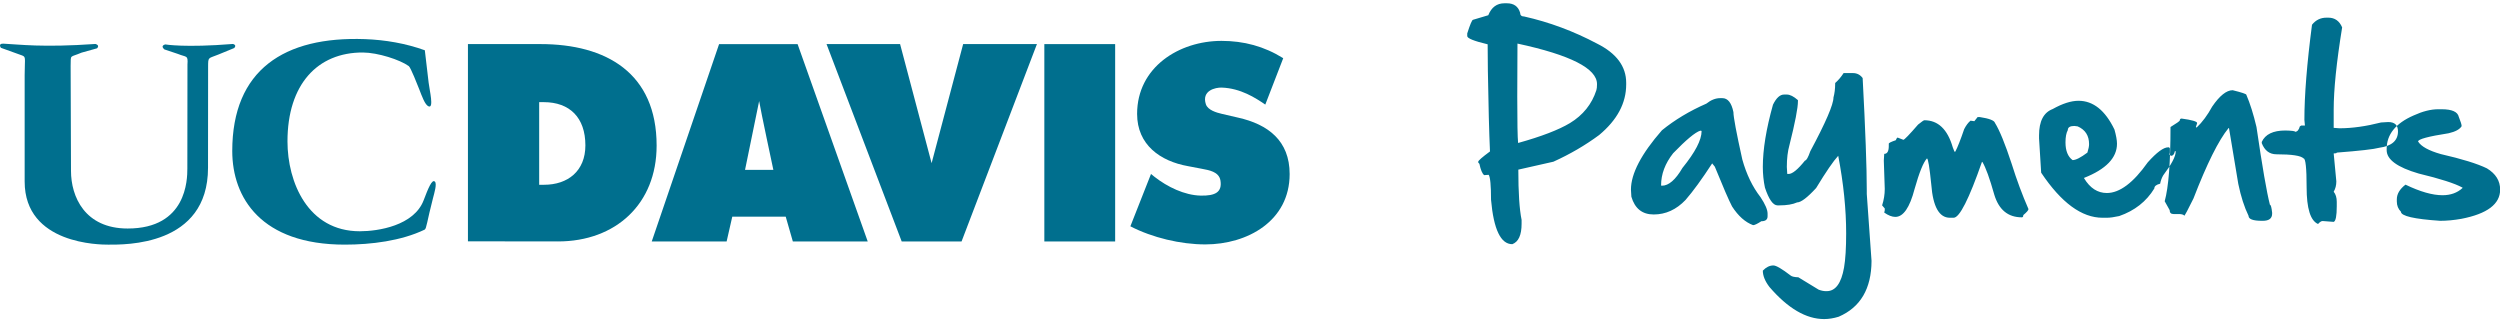
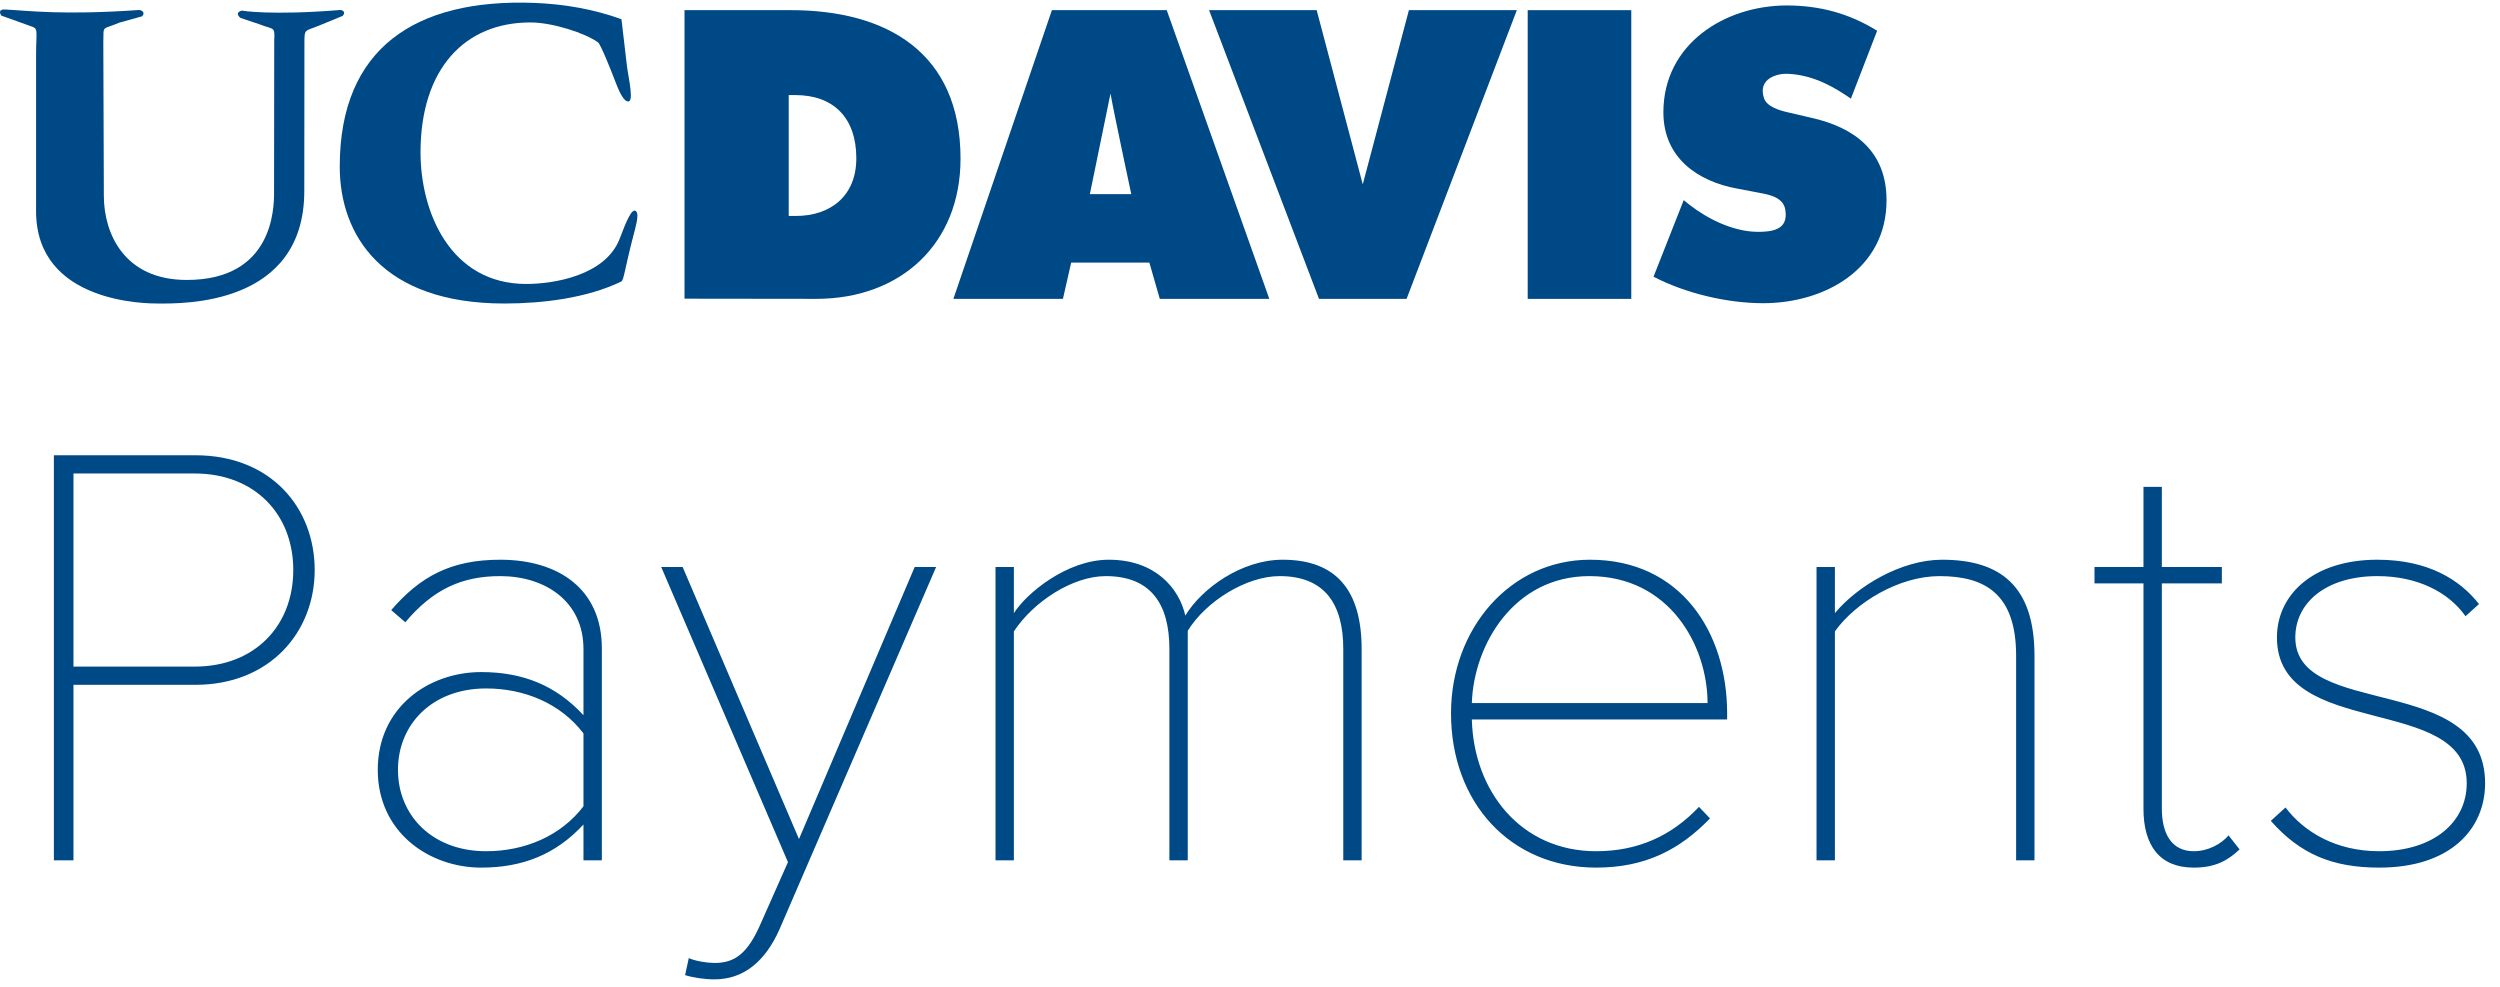
- <svg xmlns="http://www.w3.org/2000/svg" width="246px" height="32px" viewBox="0 0 246 32" version="1.1">
+ <svg xmlns="http://www.w3.org/2000/svg" width="152px" height="60px" viewBox="0 0 152 60" version="1.1">
  <defs />
  <g id="Page-1" stroke="none" stroke-width="1" fill="none" fill-rule="evenodd">
-     <g id="logocolor" transform="translate(-100, -41)" fill="#006F8E">
-       <g id="header" transform="translate(100, 29)">
-         <g id="logo" transform="translate(0, 11.656)">
-           <g id="logocolor">
-             <path d="M74.7,10.288 L74.7,10.288 C74.829,11.116 76.098,17.058 76.098,17.058 L73.312,17.058 L74.7,10.288 Z M64.132,24.104 L71.5,24.104 L72.056,21.664 L77.315,21.664 L78.016,24.104 L85.384,24.104 L78.483,4.684 L70.759,4.684 L64.132,24.104 Z" id="Shape" fill-rule="nonzero" />
-             <path d="M46.045,4.682 L53.182,4.682 C59.663,4.682 64.612,7.535 64.612,14.671 C64.612,20.421 60.576,24.101 54.91,24.101 L46.045,24.09 L46.045,4.682 Z M53.055,18.526 L53.532,18.526 C55.871,18.526 57.602,17.182 57.602,14.648 C57.602,11.919 56.066,10.395 53.498,10.395 L53.055,10.395 L53.055,18.526 Z" id="Shape" fill-rule="nonzero" />
-             <path d="M41.803,5.291 L42.178,8.479 C42.268,9.236 42.719,11.049 42.164,10.806 C41.814,10.655 41.527,9.834 41.243,9.103 C41.098,8.733 40.408,6.98 40.226,6.849 C39.357,6.222 37.18,5.517 35.707,5.51 C31.239,5.494 28.288,8.653 28.288,14.256 C28.288,18.274 30.295,23.1 35.403,23.1 C37.232,23.1 40.734,22.544 41.687,20.05 C42.117,18.922 42.512,17.916 42.799,18.223 C43.009,18.443 42.735,19.349 42.608,19.836 C42.007,22.15 41.973,22.85 41.784,22.941 C39.476,24.05 36.517,24.416 33.927,24.416 C25.698,24.416 22.854,19.81 22.854,15.205 C22.854,7.215 27.97,3.906 35.907,4.194 C37.912,4.267 39.921,4.612 41.803,5.291" id="Shape" fill-rule="nonzero" />
-             <path d="M17.492,5.646 L16.174,5.205 C15.729,4.822 16.269,4.715 16.269,4.715 C16.269,4.715 18.172,5.054 22.918,4.67 C22.918,4.67 23.335,4.748 23.049,5.07 L21.491,5.71 C20.478,6.133 20.478,5.889 20.478,6.955 L20.469,16.851 C20.469,24.591 12.259,24.417 10.66,24.417 C9.898,24.417 2.426,24.417 2.426,18.203 L2.426,7.729 C2.426,5.9 2.628,5.951 1.997,5.736 L0.09,5.049 C0.09,5.049 -0.232,4.614 0.341,4.64 C1.898,4.715 4.153,5.036 9.393,4.67 C9.393,4.67 9.853,4.776 9.552,5.098 L8.028,5.523 C6.822,6.042 6.981,5.646 6.95,6.832 L6.986,17.162 C6.986,19.695 8.344,22.83 12.563,22.83 C18.382,22.83 18.435,18.002 18.435,16.93 L18.446,6.7 C18.509,5.736 18.38,6.01 17.492,5.646" id="Shape" fill-rule="nonzero" />
-             <path d="M111.229,22.612 L113.259,17.461 L113.616,17.751 C114.862,18.728 116.556,19.558 118.153,19.592 C119.582,19.621 120.278,19.256 120.091,18.1 C119.946,17.231 118.928,17.082 118.292,16.959 L116.894,16.692 C114.174,16.205 111.891,14.598 111.891,11.553 C111.891,6.947 116.031,4.367 120.196,4.367 C122.385,4.367 124.39,4.898 126.269,6.07 L124.504,10.637 C123.537,9.97 122.071,9.028 120.22,8.963 C119.607,8.94 118.214,9.249 118.659,10.606 C118.852,11.185 119.716,11.429 120.248,11.552 L121.823,11.917 C124.772,12.576 126.901,14.185 126.901,17.469 C126.901,22.102 122.738,24.394 118.599,24.394 C116.186,24.394 113.389,23.734 111.229,22.612" id="Shape" fill-rule="nonzero" />
-             <rect id="Rectangle-path" fill-rule="nonzero" x="102.763" y="4.684" width="6.968" height="19.42" />
-             <polygon id="Shape" fill-rule="nonzero" points="94.774 4.682 102.034 4.682 94.618 24.101 88.726 24.101 81.331 4.682 88.569 4.682 91.67 16.4" />
-             <path d="M148.279,0.667 C148.959,0.667 149.392,0.975 149.579,1.593 C149.579,1.843 149.715,1.968 149.985,1.968 C152.455,2.523 154.842,3.411 157.145,4.632 C159.06,5.589 160.017,6.876 160.017,8.492 L160.017,8.659 C160.017,10.497 159.129,12.155 157.353,13.633 C155.993,14.639 154.495,15.513 152.857,16.255 L149.403,17.036 C149.403,19.284 149.51,20.931 149.725,21.979 L149.725,22.364 C149.725,23.474 149.42,24.143 148.809,24.372 C147.672,24.372 146.974,22.915 146.718,20.002 C146.718,18.593 146.641,17.775 146.489,17.546 L146.041,17.577 C145.854,17.431 145.698,17.06 145.573,16.463 L145.459,16.339 L145.459,16.255 C145.459,16.151 145.844,15.815 146.614,15.246 C146.53,13.387 146.461,10.737 146.406,7.296 L146.385,4.704 C145.046,4.385 144.376,4.115 144.376,3.893 L144.376,3.633 C144.661,2.738 144.852,2.29 144.949,2.29 L146.447,1.843 C146.759,1.059 147.29,0.667 148.039,0.667 L148.279,0.667 Z M149.319,4.632 C149.305,6.692 149.298,8.44 149.298,9.876 C149.298,12.367 149.326,13.879 149.382,14.413 C151.671,13.775 153.371,13.123 154.481,12.457 C155.771,11.673 156.638,10.594 157.082,9.221 C157.124,9.089 157.145,8.902 157.145,8.659 L157.145,8.617 C157.145,7.084 154.536,5.755 149.319,4.632 Z M169.476,10.001 C170.017,10.001 170.382,10.459 170.569,11.375 C170.569,11.854 170.86,13.407 171.443,16.037 C171.852,17.501 172.449,18.735 173.233,19.741 C173.698,20.442 173.93,20.983 173.93,21.365 L173.93,21.625 C173.93,21.951 173.725,22.114 173.316,22.114 C172.921,22.371 172.65,22.499 172.504,22.499 C171.734,22.215 171.044,21.601 170.434,20.657 C170.121,20.061 169.556,18.756 168.737,16.744 L168.477,16.422 C167.471,17.969 166.597,19.169 165.855,20.022 C164.946,20.973 163.902,21.448 162.723,21.448 C161.599,21.448 160.867,20.865 160.527,19.7 L160.485,19.003 C160.485,17.435 161.502,15.489 163.534,13.165 C164.797,12.138 166.254,11.264 167.905,10.542 C168.356,10.182 168.81,10.001 169.268,10.001 L169.476,10.001 Z M163.493,18.618 L163.534,18.618 C164.2,18.618 164.873,18.035 165.553,16.869 C166.809,15.322 167.437,14.115 167.437,13.248 L167.395,13.206 L167.301,13.206 C166.809,13.359 165.921,14.098 164.637,15.423 C163.846,16.429 163.451,17.48 163.451,18.576 L163.493,18.618 Z M182.328,7.535 C182.723,7.535 183.042,7.698 183.285,8.024 C183.556,13.137 183.691,16.831 183.691,19.107 L183.691,19.429 L184.159,26.016 C184.146,28.757 183.067,30.588 180.923,31.511 C180.424,31.664 179.948,31.74 179.497,31.74 C177.721,31.74 175.928,30.689 174.117,28.587 C173.68,28.018 173.462,27.48 173.462,26.974 C173.788,26.634 174.135,26.464 174.502,26.464 C174.773,26.464 175.342,26.797 176.209,27.463 C176.327,27.56 176.577,27.615 176.958,27.629 L178.956,28.847 C179.213,28.944 179.449,28.993 179.664,28.993 L179.747,28.993 C180.614,28.993 181.183,28.219 181.454,26.672 C181.593,25.874 181.662,24.75 181.662,23.3 C181.662,20.928 181.402,18.385 180.881,15.673 C180.396,16.2 179.671,17.258 178.707,18.846 C177.839,19.79 177.215,20.262 176.833,20.262 C176.403,20.456 175.821,20.553 175.085,20.553 L174.908,20.553 C174.471,20.553 174.058,19.97 173.67,18.805 C173.531,18.153 173.462,17.473 173.462,16.765 C173.462,15.059 173.795,13.019 174.461,10.646 C174.787,9.98 175.151,9.647 175.553,9.647 L175.824,9.647 C176.136,9.647 176.5,9.831 176.917,10.199 L176.917,10.303 C176.917,10.969 176.639,12.405 176.084,14.611 C175.911,15.222 175.824,15.94 175.824,16.765 L175.866,17.462 L176.001,17.462 C176.369,17.462 176.906,17.022 177.614,16.141 C177.746,16.141 177.919,15.836 178.134,15.225 C179.654,12.388 180.413,10.626 180.413,9.939 C180.524,9.529 180.58,9.082 180.58,8.596 L180.58,8.513 C180.878,8.256 181.155,7.93 181.412,7.535 L182.328,7.535 Z M194.815,11.864 C195.738,12.003 196.234,12.193 196.304,12.436 C196.761,13.172 197.309,14.514 197.948,16.463 C198.44,18.038 198.992,19.523 199.602,20.917 C199.602,21.028 199.432,21.226 199.092,21.51 C199.092,21.656 199.044,21.729 198.947,21.729 C197.594,21.729 196.692,20.99 196.241,19.512 C195.783,17.889 195.391,16.81 195.065,16.276 L195.024,16.276 C193.747,19.939 192.817,21.771 192.235,21.771 L191.87,21.771 C190.816,21.771 190.205,20.685 190.039,18.513 C189.866,16.793 189.723,15.933 189.612,15.933 C189.258,16.314 188.853,17.317 188.395,18.94 C187.916,20.772 187.285,21.687 186.501,21.687 C186.175,21.687 185.811,21.545 185.408,21.261 L185.46,21.042 L185.46,20.855 L185.2,20.553 C185.373,20.012 185.46,19.474 185.46,18.94 L185.367,16.141 L185.408,15.485 C185.706,15.485 185.856,15.229 185.856,14.715 L185.856,14.486 C185.856,14.41 186.085,14.296 186.542,14.143 C186.612,13.969 186.674,13.883 186.73,13.883 L187.292,14.101 C187.403,14.087 187.885,13.588 188.738,12.603 C189.092,12.318 189.297,12.176 189.352,12.176 C190.705,12.176 191.638,13.064 192.151,14.84 L192.318,15.267 L192.401,15.267 C192.63,14.83 192.921,14.091 193.275,13.05 C193.463,12.683 193.671,12.405 193.9,12.218 L194.274,12.27 L194.597,11.864 L194.815,11.864 Z M204.524,10.261 C205.974,10.261 207.154,11.205 208.063,13.092 C208.229,13.688 208.312,14.153 208.312,14.486 C208.312,15.874 207.234,16.994 205.076,17.847 L205.076,17.889 C205.659,18.853 206.404,19.336 207.313,19.336 C208.576,19.336 209.918,18.33 211.341,16.318 C212.222,15.333 212.891,14.84 213.349,14.84 L213.432,14.84 L213.515,14.934 L213.515,15.36 L213.474,15.527 C213.488,15.596 213.543,15.645 213.64,15.673 C213.828,15.673 213.949,15.523 214.005,15.225 L214.088,15.225 L214.088,15.267 C214.088,15.739 213.678,16.515 212.86,17.598 C212.714,17.848 212.614,18.122 212.558,18.42 C212.177,18.51 211.986,18.666 211.986,18.888 C211.202,20.172 210.05,21.077 208.531,21.604 C208.031,21.715 207.626,21.771 207.313,21.771 L206.887,21.771 C204.84,21.771 202.828,20.293 200.851,17.338 L200.643,13.966 L200.643,13.654 C200.643,12.273 201.09,11.413 201.985,11.073 C202.95,10.532 203.796,10.261 204.524,10.261 Z M203.244,14.351 C203.244,15.177 203.477,15.759 203.942,16.099 C204.254,16.099 204.739,15.853 205.399,15.36 C205.51,15.014 205.565,14.736 205.565,14.528 C205.565,13.688 205.19,13.106 204.441,12.78 L204.119,12.738 C203.688,12.738 203.473,12.873 203.473,13.144 C203.321,13.421 203.244,13.824 203.244,14.351 Z M219.697,9.221 C220.592,9.443 221.039,9.592 221.039,9.668 C221.407,10.522 221.74,11.579 222.038,12.842 C222.607,16.734 223.048,19.284 223.36,20.491 C223.45,20.491 223.523,20.754 223.578,21.282 L223.578,21.365 C223.578,21.837 223.273,22.072 222.663,22.072 L222.579,22.072 C221.698,22.072 221.258,21.909 221.258,21.583 C220.841,20.73 220.505,19.682 220.248,18.441 L219.333,12.946 L219.291,12.946 C218.313,14.139 217.161,16.45 215.836,19.877 C215.288,20.994 214.983,21.563 214.92,21.583 C214.92,21.493 214.778,21.434 214.494,21.406 L213.88,21.406 C213.623,21.406 213.495,21.278 213.495,21.021 L213.006,20.147 C213.387,18.76 213.578,16.325 213.578,12.842 C214.161,12.488 214.466,12.273 214.494,12.197 C214.494,12.072 214.553,12.01 214.671,12.01 C215.69,12.148 216.2,12.297 216.2,12.457 L216.075,12.842 L216.117,12.884 L216.159,12.884 C216.714,12.356 217.22,11.673 217.678,10.834 C218.413,9.758 219.086,9.221 219.697,9.221 Z M229.104,2.082 C229.742,2.082 230.197,2.401 230.467,3.039 C229.912,6.46 229.635,9.158 229.635,11.135 L229.635,12.925 L230.207,12.967 C231.442,12.967 232.805,12.776 234.297,12.395 L235.004,12.353 C235.643,12.353 235.962,12.658 235.962,13.269 C235.962,14.178 235.351,14.715 234.13,14.882 C233.589,15.027 232.191,15.187 229.937,15.36 C229.937,15.416 229.836,15.444 229.635,15.444 L229.895,18.191 C229.895,18.572 229.808,18.912 229.635,19.211 C229.836,19.454 229.937,19.787 229.937,20.21 L229.937,20.636 C229.937,21.594 229.836,22.107 229.635,22.176 L228.542,22.093 C228.417,22.093 228.268,22.19 228.095,22.385 C227.345,22.059 226.971,20.851 226.971,18.763 C226.971,16.876 226.87,15.933 226.669,15.933 C226.412,15.662 225.524,15.527 224.005,15.527 C223.325,15.527 222.843,15.163 222.558,14.434 L222.558,14.309 C222.898,13.56 223.672,13.185 224.879,13.185 C225.517,13.199 225.836,13.241 225.836,13.31 C226.052,13.31 226.208,13.133 226.305,12.78 L226.44,12.696 L226.804,12.696 L226.752,12.134 C226.752,9.72 227.002,6.602 227.501,2.779 C227.869,2.314 228.344,2.082 228.927,2.082 L229.104,2.082 Z M240.26,11.094 C241.272,11.094 241.834,11.344 241.945,11.843 C242.133,12.308 242.226,12.613 242.226,12.759 C242.039,13.071 241.612,13.303 240.946,13.456 C238.941,13.768 237.939,14.039 237.939,14.268 C238.237,14.753 238.983,15.166 240.176,15.506 C242.264,15.985 243.777,16.453 244.713,16.911 C245.581,17.438 246.014,18.135 246.014,19.003 C246.014,20.425 244.745,21.382 242.205,21.875 C241.463,22.007 240.766,22.072 240.114,22.072 C237.54,21.899 236.253,21.601 236.253,21.177 C235.983,20.907 235.847,20.57 235.847,20.168 L235.847,19.96 C235.847,19.433 236.132,18.951 236.701,18.513 C238.137,19.207 239.351,19.554 240.343,19.554 C241.141,19.554 241.796,19.318 242.31,18.846 L242.31,18.805 C241.567,18.396 240.131,17.934 238.001,17.421 C235.899,16.81 234.848,16.044 234.848,15.121 L234.848,14.996 C234.848,13.574 235.729,12.478 237.491,11.708 C238.386,11.298 239.195,11.094 239.916,11.094 L240.26,11.094 Z" id="Payments" />
-           </g>
+     <g id="dashboard-copy" transform="translate(-124, -47)" fill="#004987">
+       <g id="logo" transform="translate(124, 47)">
+         <path d="M4.467,52.308 L3.276,52.308 L3.276,27.68 L11.875,27.68 C16.49,27.68 19.133,30.892 19.133,34.658 C19.133,38.425 16.416,41.637 11.875,41.637 L4.467,41.637 L4.467,52.308 Z M11.837,40.529 C15.485,40.529 17.831,38.055 17.831,34.658 C17.831,31.262 15.485,28.788 11.837,28.788 L4.467,28.788 L4.467,40.529 L11.837,40.529 Z M36.592,52.308 L35.475,52.308 L35.475,50.129 C33.8,51.938 31.79,52.751 29.258,52.751 C26.094,52.751 22.968,50.609 22.968,46.806 C22.968,43.003 26.057,40.862 29.258,40.862 C31.79,40.862 33.8,41.674 35.475,43.483 L35.475,39.458 C35.475,36.578 33.167,35.028 30.412,35.028 C28.067,35.028 26.318,35.84 24.643,37.834 L23.786,37.095 C25.536,35.065 27.397,34.031 30.412,34.031 C33.949,34.031 36.592,35.803 36.592,39.422 L36.592,52.308 Z M29.556,51.754 C31.901,51.754 34.098,50.831 35.475,49.022 L35.475,44.591 C34.098,42.782 31.901,41.858 29.556,41.858 C26.28,41.858 24.196,44.037 24.196,46.806 C24.196,49.575 26.28,51.754 29.556,51.754 Z M41.654,59.286 L41.878,58.252 C42.287,58.437 42.994,58.548 43.441,58.548 C44.632,58.548 45.451,58.031 46.27,56.111 L47.908,52.418 L40.202,34.474 L41.505,34.474 L48.578,51.015 L55.613,34.474 L56.916,34.474 L47.387,56.517 C46.531,58.437 45.228,59.545 43.441,59.545 C42.808,59.545 42.101,59.434 41.654,59.286 Z M82.787,52.308 L81.671,52.308 L81.671,39.458 C81.671,36.689 80.517,35.028 77.799,35.028 C75.789,35.028 73.332,36.542 72.216,38.351 L72.216,52.308 L71.099,52.308 L71.099,39.458 C71.099,36.689 69.945,35.028 67.227,35.028 C65.217,35.028 62.835,36.578 61.644,38.388 L61.644,52.308 L60.527,52.308 L60.527,34.474 L61.644,34.474 L61.644,37.28 C62.388,36.098 64.845,34.031 67.414,34.031 C70.243,34.031 71.694,35.766 72.067,37.428 C73.072,35.766 75.491,34.031 77.985,34.031 C81.261,34.031 82.787,35.914 82.787,39.458 L82.787,52.308 Z M97.044,52.751 C91.833,52.751 88.222,48.8 88.222,43.372 C88.222,38.203 91.833,34.031 96.672,34.031 C102.181,34.031 105.01,38.425 105.01,43.372 L105.01,43.742 L89.488,43.742 C89.599,48.098 92.466,51.754 97.044,51.754 C99.576,51.754 101.623,50.831 103.298,49.058 L103.968,49.76 C102.144,51.643 100.059,52.751 97.044,52.751 Z M103.819,42.745 C103.819,39.311 101.548,35.028 96.635,35.028 C92.019,35.028 89.599,39.237 89.488,42.745 L103.819,42.745 Z M123.697,52.308 L122.58,52.308 L122.58,39.865 C122.58,36.135 120.719,35.028 117.927,35.028 C115.47,35.028 112.827,36.615 111.562,38.388 L111.562,52.308 L110.445,52.308 L110.445,34.474 L111.562,34.474 L111.562,37.28 C112.902,35.655 115.582,34.031 118.076,34.031 C121.65,34.031 123.697,35.655 123.697,39.865 L123.697,52.308 Z M133.375,52.751 C131.291,52.751 130.323,51.385 130.323,49.169 L130.323,35.471 L127.345,35.471 L127.345,34.474 L130.323,34.474 L130.323,29.6 L131.44,29.6 L131.44,34.474 L135.088,34.474 L135.088,35.471 L131.44,35.471 L131.44,49.169 C131.44,50.683 132.035,51.754 133.375,51.754 C134.269,51.754 135.05,51.311 135.497,50.794 L136.167,51.643 C135.46,52.308 134.715,52.751 133.375,52.751 Z M144.654,52.751 C141.825,52.751 139.852,51.938 138.066,49.908 L138.959,49.095 C140.076,50.572 142.011,51.754 144.654,51.754 C147.967,51.754 149.977,49.982 149.977,47.618 C149.977,42.154 138.438,44.997 138.438,38.757 C138.438,36.135 140.671,34.031 144.543,34.031 C147.632,34.031 149.568,35.249 150.722,36.726 L149.903,37.465 C148.861,35.988 146.962,35.028 144.543,35.028 C141.416,35.028 139.555,36.652 139.555,38.757 C139.555,43.742 151.094,40.862 151.094,47.618 C151.094,50.388 149.01,52.751 144.654,52.751 Z" id="Payments" />
+         <g id="UCDAVIS" fill-rule="nonzero">
+           <path d="M67.519,5.684 L67.519,5.684 C67.634,6.432 68.781,11.803 68.781,11.803 L66.264,11.803 L67.519,5.684 Z M57.966,18.172 L64.626,18.172 L65.128,15.966 L69.881,15.966 L70.516,18.172 L77.175,18.172 L70.938,0.618 L63.956,0.618 L57.966,18.172 Z" id="Shape" />
+           <path d="M41.618,0.617 L48.069,0.617 C53.927,0.617 58.4,3.195 58.4,9.645 C58.4,14.843 54.752,18.17 49.631,18.17 L41.618,18.16 L41.618,0.617 Z M47.954,13.13 L48.385,13.13 C50.499,13.13 52.064,11.915 52.064,9.625 C52.064,7.158 50.676,5.781 48.354,5.781 L47.954,5.781 L47.954,13.13 Z" id="Shape" />
+           <path d="M37.784,1.167 L38.123,4.049 C38.205,4.733 38.612,6.372 38.11,6.152 C37.794,6.015 37.535,5.274 37.278,4.613 C37.147,4.279 36.523,2.693 36.359,2.576 C35.573,2.008 33.605,1.371 32.275,1.365 C28.236,1.351 25.568,4.206 25.568,9.27 C25.568,12.903 27.383,17.265 31.999,17.265 C33.652,17.265 36.818,16.762 37.679,14.508 C38.068,13.488 38.425,12.579 38.684,12.856 C38.874,13.055 38.627,13.874 38.512,14.315 C37.968,16.406 37.937,17.039 37.766,17.121 C35.681,18.123 33.006,18.454 30.665,18.454 C23.227,18.454 20.656,14.291 20.656,10.129 C20.656,2.906 25.281,-0.085 32.455,0.175 C34.267,0.241 36.083,0.553 37.784,1.167" id="Shape" />
+           <path d="M15.81,1.488 L14.619,1.089 C14.217,0.743 14.705,0.646 14.705,0.646 C14.705,0.646 16.425,0.953 20.715,0.606 C20.715,0.606 21.091,0.676 20.833,0.967 L19.425,1.545 C18.509,1.928 18.509,1.707 18.509,2.671 L18.501,11.616 C18.501,18.612 11.08,18.455 9.635,18.455 C8.947,18.455 2.193,18.455 2.193,12.838 L2.193,3.37 C2.193,1.717 2.375,1.764 1.805,1.569 L0.081,0.949 C0.081,0.949 -0.21,0.555 0.309,0.578 C1.716,0.646 3.754,0.936 8.49,0.606 C8.49,0.606 8.905,0.702 8.634,0.993 L7.256,1.377 C6.166,1.845 6.31,1.488 6.282,2.56 L6.314,11.897 C6.314,14.187 7.542,17.021 11.355,17.021 C16.614,17.021 16.663,12.657 16.663,11.688 L16.673,2.441 C16.729,1.569 16.613,1.817 15.81,1.488" id="Shape" />
+           <path d="M100.535,16.824 L102.37,12.168 L102.693,12.429 C103.819,13.313 105.35,14.063 106.793,14.094 C108.085,14.12 108.715,13.79 108.545,12.745 C108.414,11.96 107.494,11.825 106.919,11.714 L105.655,11.473 C103.197,11.032 101.134,9.58 101.134,6.827 C101.134,2.664 104.875,0.332 108.64,0.332 C110.619,0.332 112.431,0.812 114.13,1.871 L112.534,5.999 C111.66,5.396 110.335,4.545 108.662,4.486 C108.108,4.465 106.848,4.745 107.251,5.971 C107.425,6.494 108.206,6.715 108.687,6.826 L110.11,7.157 C112.776,7.752 114.701,9.206 114.701,12.175 C114.701,16.363 110.937,18.435 107.197,18.435 C105.015,18.435 102.487,17.838 100.535,16.824" id="Shape" />
+           <rect id="Rectangle-path" x="92.884" y="0.618" width="6.298" height="17.554" />
+           <polygon id="Shape" points="85.662 0.617 92.224 0.617 85.521 18.17 80.195 18.17 73.512 0.617 80.054 0.617 82.856 11.209" />
        </g>
      </g>
    </g>
  </g>
</svg>
